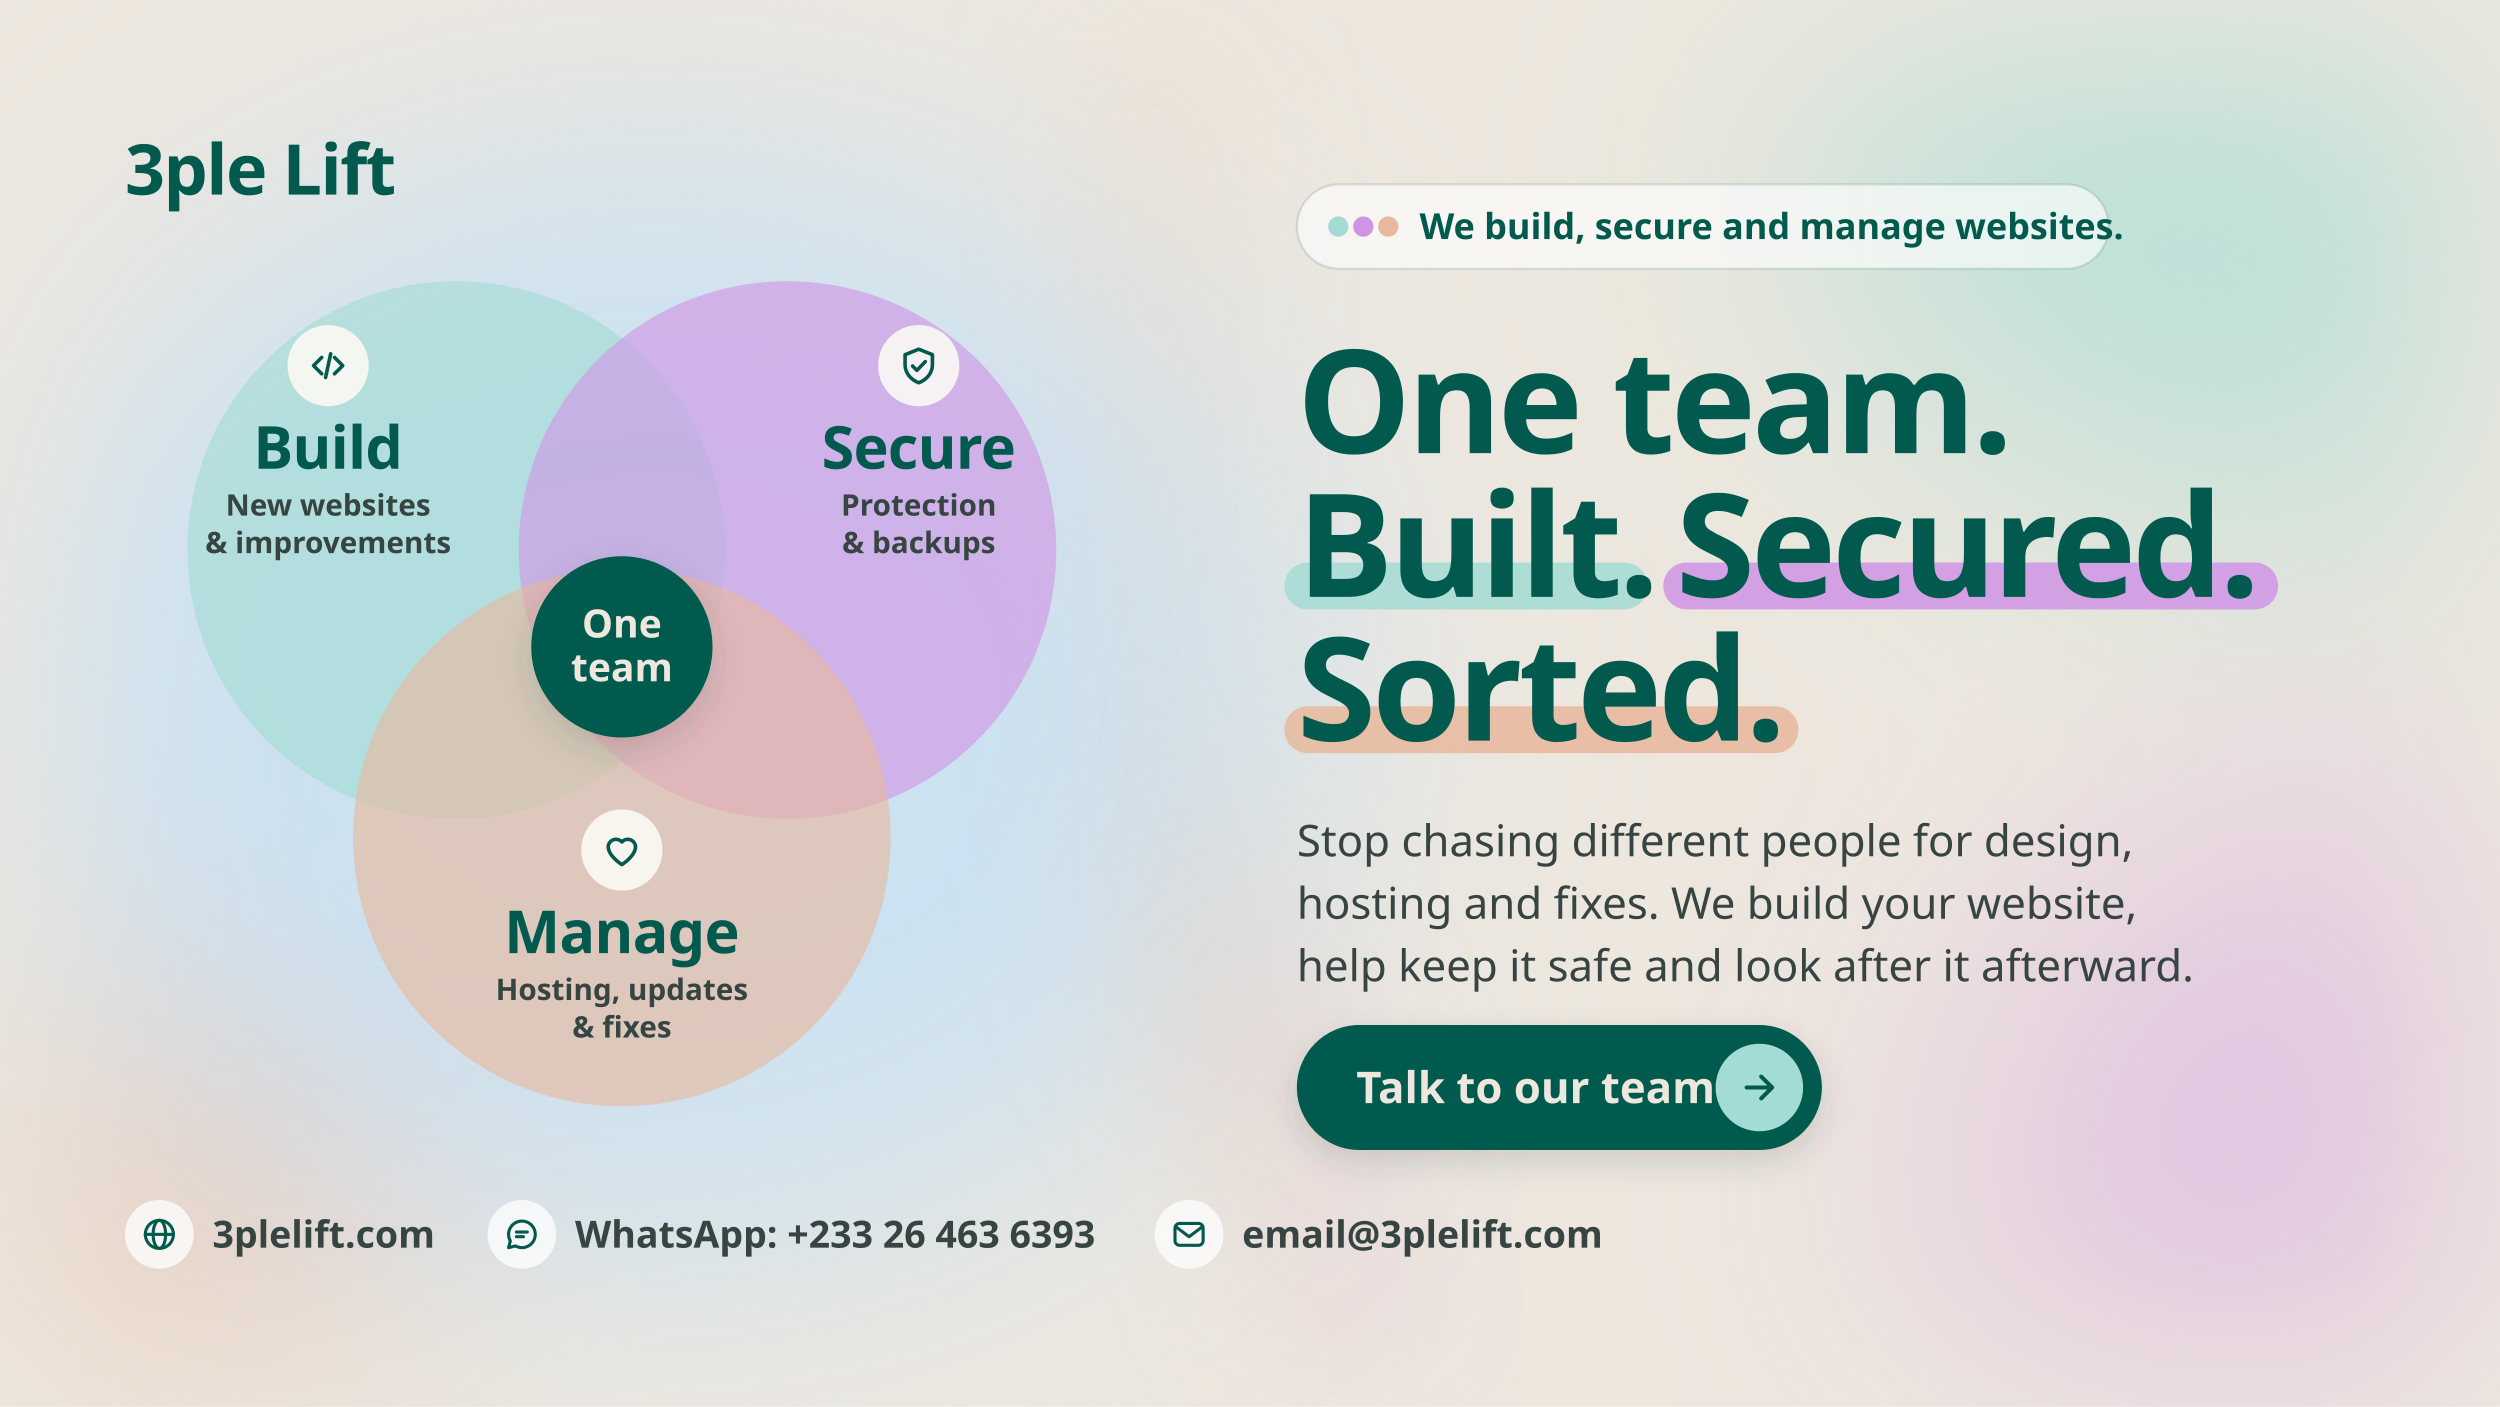
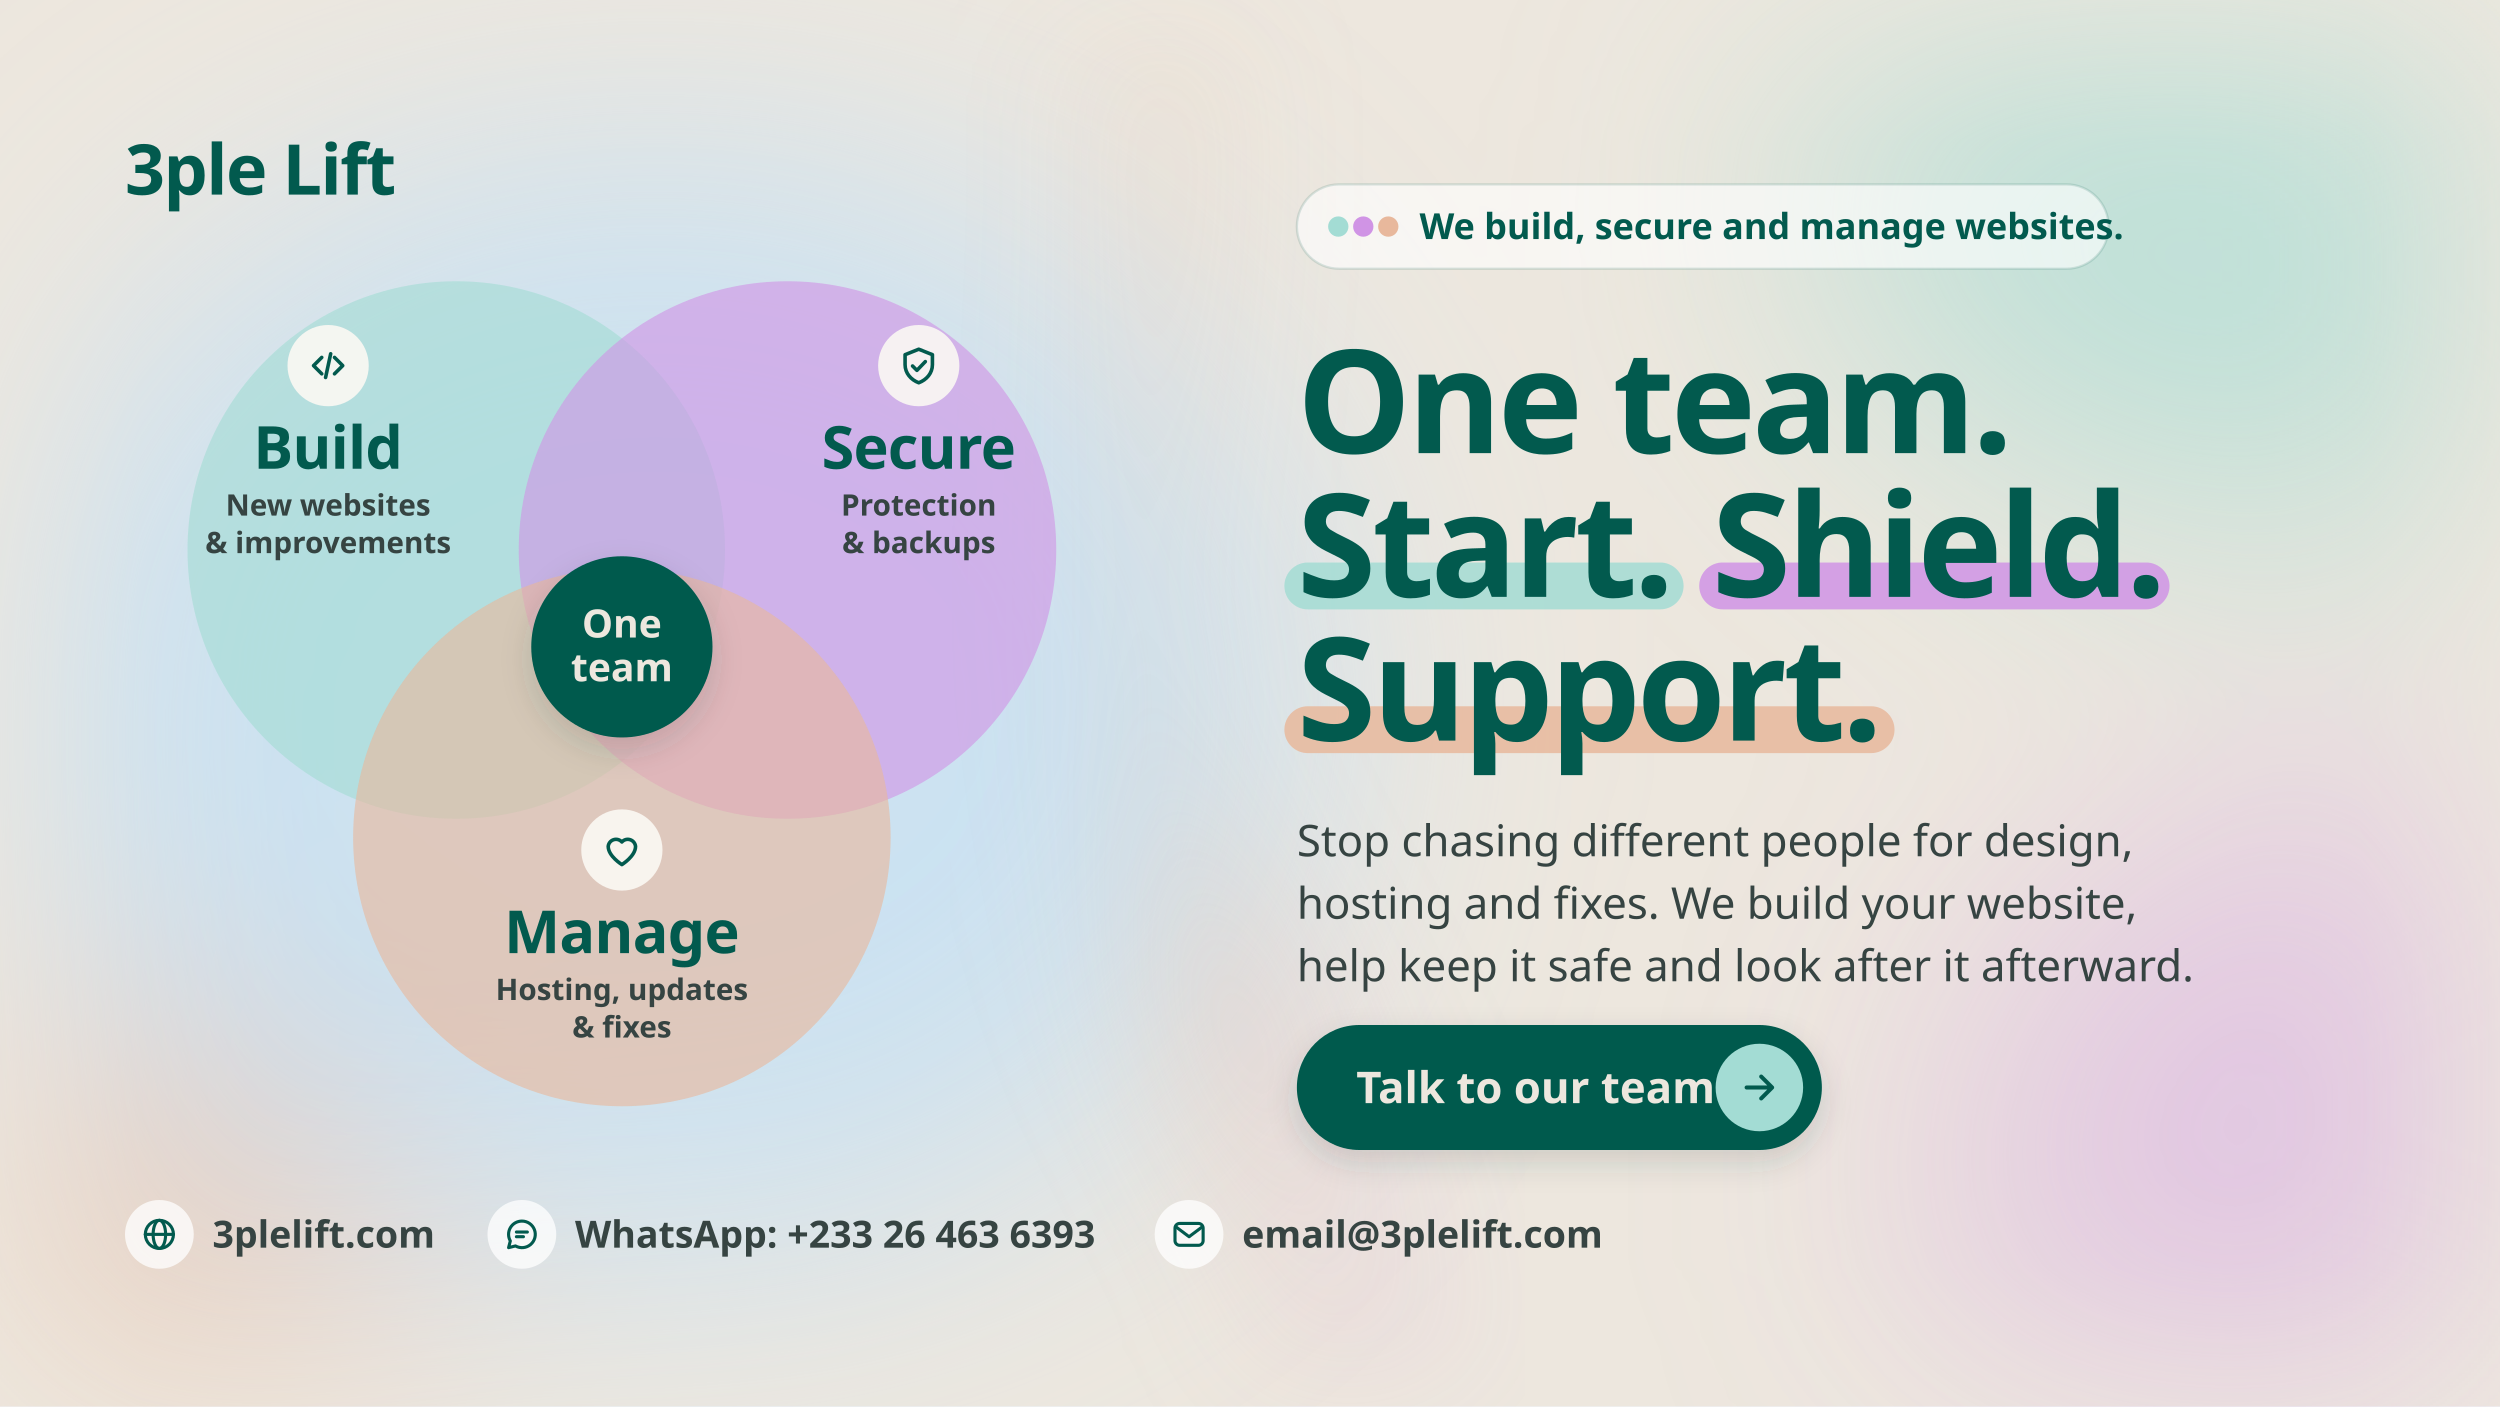
<svg xmlns="http://www.w3.org/2000/svg" id="banner-02" width="1600" height="900" viewBox="0 0 1600 900">
  <style>
  @font-face { font-family: 'Bricolage Grotesque'; font-weight: 700; src: url('fonts/BricolageGrotesque-Bold.ttf'); }
  @font-face { font-family: 'Figtree'; font-weight: 400; src: url('fonts/Figtree-Regular.ttf'); }
  @font-face { font-family: 'Figtree'; font-weight: 500; src: url('fonts/Figtree-Medium.ttf'); }
  @font-face { font-family: 'Figtree'; font-weight: 600; src: url('fonts/Figtree-SemiBold.ttf'); }
  @font-face { font-family: 'Figtree'; font-weight: 700; src: url('fonts/Figtree-Bold.ttf'); }
  .hl { font-family: 'Bricolage Grotesque'; font-weight: 700; }
  .ft { font-family: 'Figtree'; }
</style>
  <defs>
    <filter id="blur-xl" x="-50%" y="-50%" width="200%" height="200%">
      <feGaussianBlur stdDeviation="95" />
    </filter>
    <filter id="blur-l" x="-50%" y="-200%" width="200%" height="500%">
      <feGaussianBlur stdDeviation="45" />
    </filter>
    <filter id="blur-s" x="-50%" y="-50%" width="200%" height="200%">
      <feGaussianBlur stdDeviation="14" />
    </filter>
    <filter id="shadow" x="-50%" y="-80%" width="200%" height="280%">
      <feDropShadow dx="0" dy="22" stdDeviation="26" flood-color="#364442" flood-opacity="0.16" />
    </filter>
    <filter id="shadow-s" x="-50%" y="-100%" width="200%" height="320%">
      <feDropShadow dx="0" dy="8" stdDeviation="10" flood-color="#364442" flood-opacity="0.16" />
    </filter>
    <filter id="shadow-dark" x="-60%" y="-150%" width="220%" height="420%">
      <feDropShadow dx="0" dy="24" stdDeviation="30" flood-color="#0b1f1c" flood-opacity="0.45" />
    </filter>
    <linearGradient id="g-hero" x1="0" y1="0" x2="1" y2="1">
      <stop offset="0" stop-color="#A3DCD4" />
      <stop offset="0.55" stop-color="#BDDFF9" />
      <stop offset="1" stop-color="#D094E5" />
    </linearGradient>
    <linearGradient id="g-warm" x1="0" y1="0" x2="1" y2="1">
      <stop offset="0" stop-color="#E8B89C" />
      <stop offset="1" stop-color="#D094E5" />
    </linearGradient>
    <linearGradient id="g-ring" x1="0" y1="0" x2="1" y2="1">
      <stop offset="0" stop-color="#A3DCD4" />
      <stop offset="0.5" stop-color="#D094E5" />
      <stop offset="1" stop-color="#E8B89C" />
    </linearGradient>
    <linearGradient id="g-ribbon-a" x1="0" y1="0" x2="1" y2="0">
      <stop offset="0" stop-color="#A3DCD4" stop-opacity="0" />
      <stop offset="0.35" stop-color="#A3DCD4" />
      <stop offset="0.7" stop-color="#BDDFF9" />
      <stop offset="1" stop-color="#D094E5" stop-opacity="0.2" />
    </linearGradient>
    <linearGradient id="g-ribbon-b" x1="0" y1="0" x2="1" y2="0">
      <stop offset="0" stop-color="#E8B89C" stop-opacity="0.1" />
      <stop offset="0.5" stop-color="#E8B89C" />
      <stop offset="1" stop-color="#D094E5" stop-opacity="0.3" />
    </linearGradient>
  </defs>
  <g id="layer-background">
    <rect id="base" width="1600" height="900" fill="#EDE7DE" />
    <g filter="url(#blur-xl)">
      <ellipse cx="420" cy="450" rx="420" ry="360" fill="#BDDFF9" opacity="0.7" />
      <ellipse cx="1500" cy="120" rx="340" ry="220" fill="#A3DCD4" opacity="0.65" />
      <ellipse cx="1550" cy="760" rx="300" ry="260" fill="#D094E5" opacity="0.4" />
      <ellipse cx="-40" cy="820" rx="300" ry="200" fill="#E8B89C" opacity="0.5" />
    </g>
    <path d="M700 -60 C 760 220, 620 420, 780 640 S 900 980, 760 1000" fill="none" stroke="url(#g-ribbon-b)" stroke-width="120" opacity="0.28" filter="url(#blur-l)" />
  </g>
  <g id="layer-illustration" data-qa="illustration">
    <g id="venn" style="isolation:isolate">
      <circle id="venn-build" cx="292" cy="352" r="172" fill="#A3DCD4" opacity="0.62" />
      <circle id="venn-secure" cx="504" cy="352" r="172" fill="#D094E5" opacity="0.62" />
      <circle id="venn-manage" cx="398" cy="536" r="172" fill="#E8B89C" opacity="0.62" />
    </g>
    <g id="venn-label-build">
      <circle cx="210" cy="234" r="26" fill="#FBF8F3" opacity="0.9" />
      <g transform="translate(196 220) scale(1.166667)" fill="none" stroke="#025A4E" stroke-width="1.971" stroke-linecap="round" stroke-linejoin="round">
        <path d="M8.5 7.5L4 12l4.5 4.5M15.5 7.5L20 12l-4.5 4.5M13.4 5.5l-2.8 13" />
      </g>
      <text class="hl" x="210" y="300" text-anchor="middle" font-size="38" fill="#025A4E" letter-spacing="-0.5">Build</text>
      <text class="ft" x="210" y="330" text-anchor="middle" font-size="19" font-weight="600" fill="#364442">New websites</text>
      <text class="ft" x="210" y="354" text-anchor="middle" font-size="19" font-weight="600" fill="#364442">&amp; improvements</text>
    </g>
    <g id="venn-label-secure">
      <circle cx="588" cy="234" r="26" fill="#FBF8F3" opacity="0.9" />
      <g transform="translate(574 220) scale(1.166667)" fill="none" stroke="#025A4E" stroke-width="1.971" stroke-linecap="round" stroke-linejoin="round">
        <path d="M12 3l7.5 3v5.5c0 4.6-3.2 8.3-7.5 9.9-4.3-1.6-7.5-5.3-7.5-9.9V6z" />
        <path d="M8.6 12.2l2.4 2.4 4.6-4.8" />
      </g>
      <text class="hl" x="588" y="300" text-anchor="middle" font-size="38" fill="#025A4E" letter-spacing="-0.5">Secure</text>
      <text class="ft" x="588" y="330" text-anchor="middle" font-size="19" font-weight="600" fill="#364442">Protection</text>
      <text class="ft" x="588" y="354" text-anchor="middle" font-size="19" font-weight="600" fill="#364442">&amp; backups</text>
    </g>
    <g id="venn-label-manage">
      <circle cx="398" cy="544" r="26" fill="#FBF8F3" opacity="0.9" />
      <g transform="translate(384 530) scale(1.166667)" fill="none" stroke="#025A4E" stroke-width="1.971" stroke-linecap="round" stroke-linejoin="round">
        <path d="M12 20s-7.5-4.6-7.5-10A4.3 4.3 0 0 1 12 7.6 4.3 4.3 0 0 1 19.5 10c0 5.4-7.5 10-7.5 10z" />
      </g>
      <text class="hl" x="398" y="610" text-anchor="middle" font-size="38" fill="#025A4E" letter-spacing="-0.5">Manage</text>
      <text class="ft" x="398" y="640" text-anchor="middle" font-size="19" font-weight="600" fill="#364442">Hosting, updates</text>
      <text class="ft" x="398" y="664" text-anchor="middle" font-size="19" font-weight="600" fill="#364442">&amp; fixes</text>
    </g>
    <g id="venn-centre" filter="url(#shadow-s)">
      <circle cx="398" cy="414" r="58" fill="#025A4E" />
      <text class="hl" x="398" y="408" text-anchor="middle" font-size="25" fill="#EDE7DE">One</text>
      <text class="hl" x="398" y="436" text-anchor="middle" font-size="25" fill="#EDE7DE">team</text>
    </g>
  </g>
  <g id="layer-logo">
    <g id="logo" data-qa="logo">
      <text id="logo-placeholder" class="hl" x="80" y="124.56" font-size="44.8" fill="#025A4E" letter-spacing="-1">3ple Lift</text>
    </g>
  </g>
  <g id="layer-text">
    <g id="brand-statement" data-qa="statement" data-flow="0" data-x="830" data-align="left">
      <g class="item" data-pill="20,24" transform="translate(850.50 0)">
        <rect class="pill-bg" x="-20.50" y="118" width="519.50" height="54" rx="27" fill="#FFFFFF" fill-opacity="0.62" stroke="#025A4E" stroke-opacity="0.14" stroke-width="1.5" />
        <g class="pill-content">
          <circle cx="6" cy="145" r="6.5" fill="#A3DCD4" />
          <circle cx="22" cy="145" r="6.5" fill="#D094E5" />
          <circle cx="38" cy="145" r="6.5" fill="#E8B89C" />
          <text class="ft" x="58" y="153" font-size="23" font-weight="600" fill="#025A4E">We build, secure and manage websites.</text>
        </g>
      </g>
    </g>
    <g id="headline" data-qa="text">
      <text id="headline-line1" class="hl" x="830" y="290" font-size="92" font-weight="700" fill="#025A4E" letter-spacing="-2.5">One team.</text>
      <g id="headline-line2" data-flow="26" data-x="830" data-align="left">
        <g class="item" transform="translate(830.00 0)">
-           <rect class="highlight" data-hl-for="headline-word1" data-pad="8" x="-8.00" y="360" width="232.50" height="30" rx="15" fill="#A3DCD4" opacity="0.85" />
-           <text id="headline-word1" class="hl" x="0" y="382" font-size="92" font-weight="700" fill="#025A4E" letter-spacing="-2.5">Built.</text>
+           <rect class="highlight" data-hl-for="headline-word1" data-pad="8" x="-8.00" y="360" width="255.50" height="30" rx="15" fill="#A3DCD4" opacity="0.85" />
+           <text id="headline-word1" class="hl" x="0" y="382" font-size="92" font-weight="700" fill="#025A4E" letter-spacing="-2.5">Start.</text>
        </g>
-         <g class="item" transform="translate(1072.50 0)">
-           <rect class="highlight" data-hl-for="headline-word2" data-pad="8" x="-8.00" y="360" width="393.50" height="30" rx="15" fill="#D094E5" opacity="0.85" />
-           <text id="headline-word2" class="hl" x="0" y="382" font-size="92" font-weight="700" fill="#025A4E" letter-spacing="-2.5">Secured.</text>
+         <g class="item" transform="translate(1095.50 0)">
+           <rect class="highlight" data-hl-for="headline-word2" data-pad="8" x="-8.00" y="360" width="301.00" height="30" rx="15" fill="#D094E5" opacity="0.85" />
+           <text id="headline-word2" class="hl" x="0" y="382" font-size="92" font-weight="700" fill="#025A4E" letter-spacing="-2.5">Shield.</text>
        </g>
      </g>
      <g id="headline-line3" data-flow="0" data-x="830" data-align="left">
        <g class="item" transform="translate(830.00 0)">
-           <rect class="highlight" data-hl-for="headline-word3" data-pad="8" x="-8.00" y="452" width="329.00" height="30" rx="15" fill="#E8B89C" opacity="0.85" />
-           <text id="headline-word3" class="hl" x="0" y="474" font-size="92" font-weight="700" fill="#025A4E" letter-spacing="-2.5">Sorted.</text>
+           <rect class="highlight" data-hl-for="headline-word3" data-pad="8" x="-8.00" y="452" width="390.50" height="30" rx="15" fill="#E8B89C" opacity="0.85" />
+           <text id="headline-word3" class="hl" x="0" y="474" font-size="92" font-weight="700" fill="#025A4E" letter-spacing="-2.5">Support.</text>
        </g>
      </g>
    </g>
    <g id="support" data-qa="text">
      <text id="support-line1" class="ft" x="830" y="548" font-size="28" font-weight="400" fill="#364442" text-anchor="start" letter-spacing="0">Stop chasing different people for design,</text>
      <text id="support-line2" class="ft" x="830" y="588" font-size="28" font-weight="400" fill="#364442" text-anchor="start" letter-spacing="0">hosting and fixes. We build your website,</text>
      <text id="support-line3" class="ft" x="830" y="628" font-size="28" font-weight="400" fill="#364442" text-anchor="start" letter-spacing="0">help keep it safe and look after it afterward.</text>
    </g>
    <g id="cta" data-qa="cta" data-flow="0" data-x="830" data-align="left">
      <g class="item" data-pill="38,12" transform="translate(868.00 0)">
        <rect class="pill-bg" x="-38.00" y="656" width="336.00" height="80" rx="40" fill="#025A4E" filter="url(#shadow-s)" />
        <g class="pill-content" data-flow="22" data-x="0" data-align="left">
          <g class="item" transform="translate(0.00 0)">
            <text class="ft" x="0" y="706" font-size="28" font-weight="700" fill="#EDE7DE">Talk to our team</text>
          </g>
          <g class="item" transform="translate(230.00 0)">
            <circle cx="28" cy="696" r="28" fill="#A3DCD4" />
            <g transform="translate(14 682) scale(1.166667)" fill="none" stroke="#025A4E" stroke-width="2.229" stroke-linecap="round" stroke-linejoin="round">
              <path d="M5 12h14M13 6l6 6-6 6" />
            </g>
          </g>
        </g>
      </g>
    </g>
  </g>
  <g id="layer-contact">
    <g id="contact" data-qa="contact" data-flow="46" data-x="80" data-align="left">
      <g class="item" id="contact-web" transform="translate(80.00 0)">
        <circle cx="22" cy="790" r="22" fill="#FFFFFF" fill-opacity="0.75" />
        <g transform="translate(10 778) scale(1)" fill="none" stroke="#025A4E" stroke-width="2" stroke-linecap="round" stroke-linejoin="round">
          <circle cx="12" cy="12" r="9" />
          <ellipse cx="12" cy="12" rx="4" ry="9" />
          <path d="M3 12h18" />
        </g>
        <text class="ft" x="56" y="798.5" font-size="24" font-weight="600" fill="#364442">3plelift.com</text>
      </g>
      <g class="item" id="contact-whatsapp" transform="translate(312.00 0)">
        <circle cx="22" cy="790" r="22" fill="#FFFFFF" fill-opacity="0.75" />
        <g transform="translate(10 778) scale(1)" fill="none" stroke="#025A4E" stroke-width="2" stroke-linecap="round" stroke-linejoin="round">
          <path d="M12 3.5a8.5 8.5 0 0 0-7.4 12.7L3.5 20.5l4.4-1.1A8.5 8.5 0 1 0 12 3.5z" />
          <path d="M8.5 10.5h7M8.5 13.5h4.5" />
        </g>
        <text class="ft" x="56" y="798.5" font-size="24" font-weight="600" fill="#364442">WhatsApp: +233 26 463 6393</text>
      </g>
      <g class="item" id="contact-email" transform="translate(739.00 0)">
        <circle cx="22" cy="790" r="22" fill="#FFFFFF" fill-opacity="0.75" />
        <g transform="translate(10 778) scale(1)" fill="none" stroke="#025A4E" stroke-width="2" stroke-linecap="round" stroke-linejoin="round">
          <rect x="3" y="5" width="18" height="14" rx="3" />
          <path d="M4 7.5l8 6 8-6" />
        </g>
        <text class="ft" x="56" y="798.5" font-size="24" font-weight="600" fill="#364442">email@3plelift.com</text>
      </g>
    </g>
  </g>
</svg>
